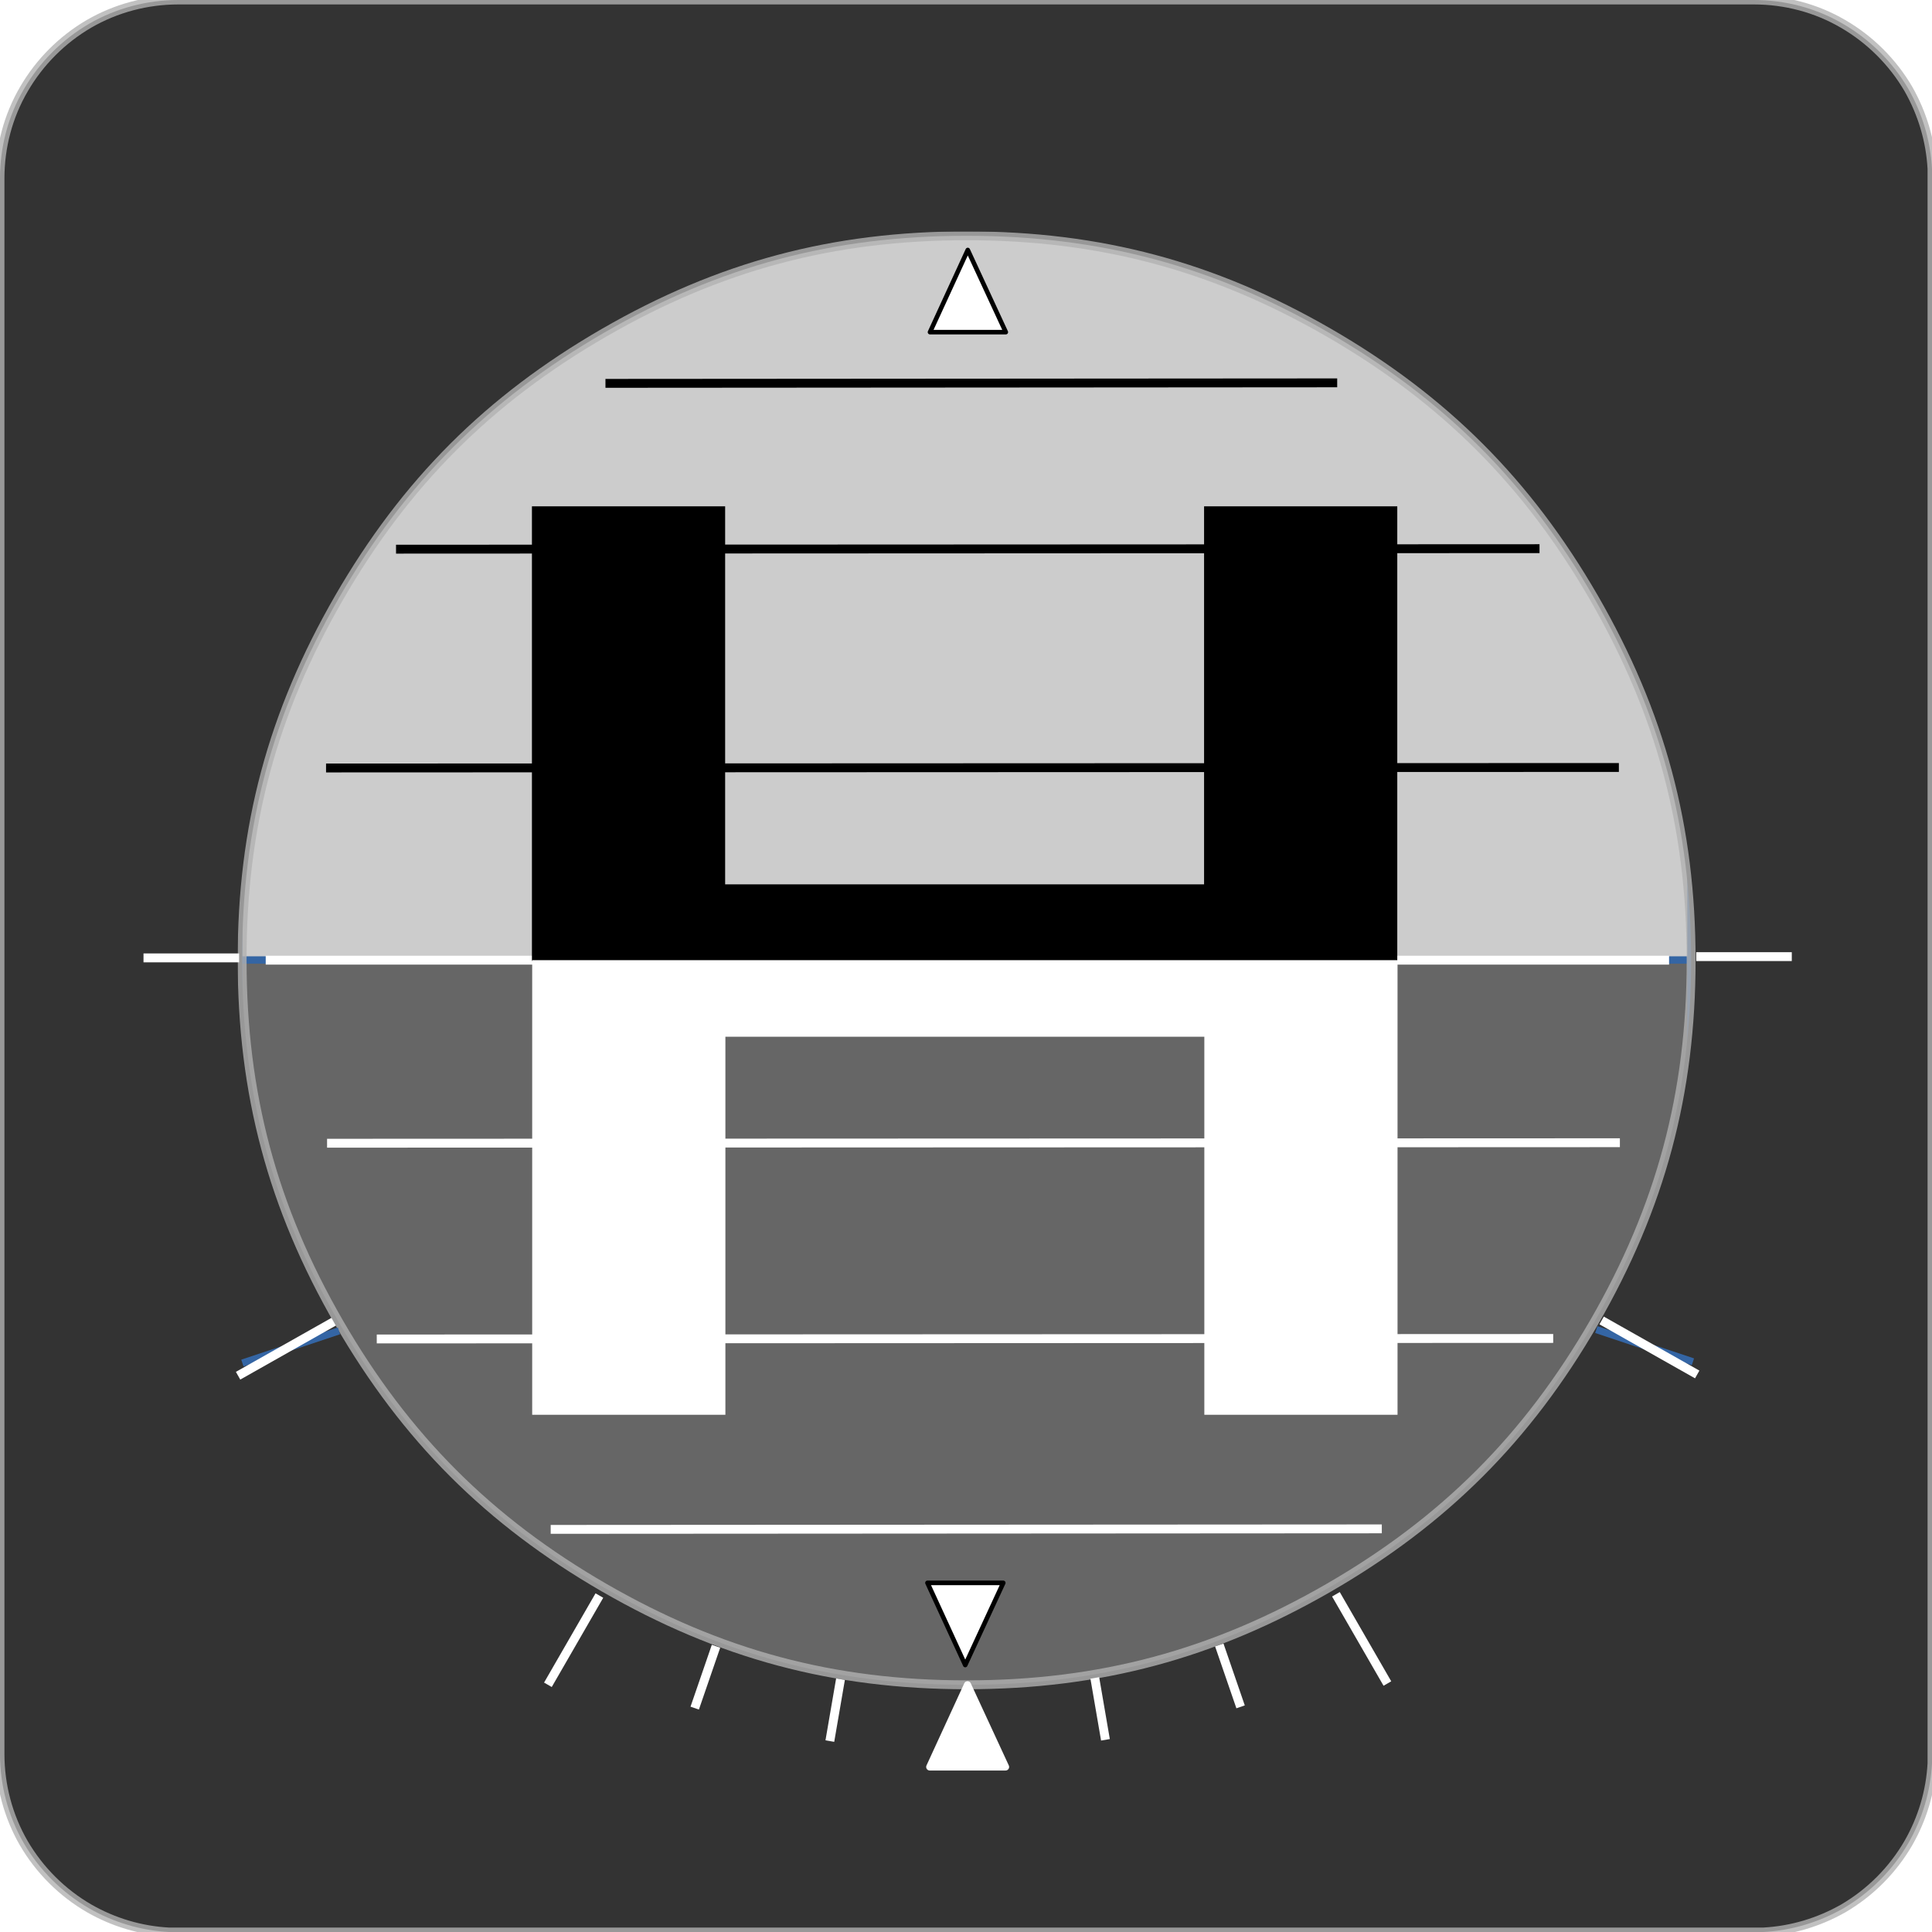
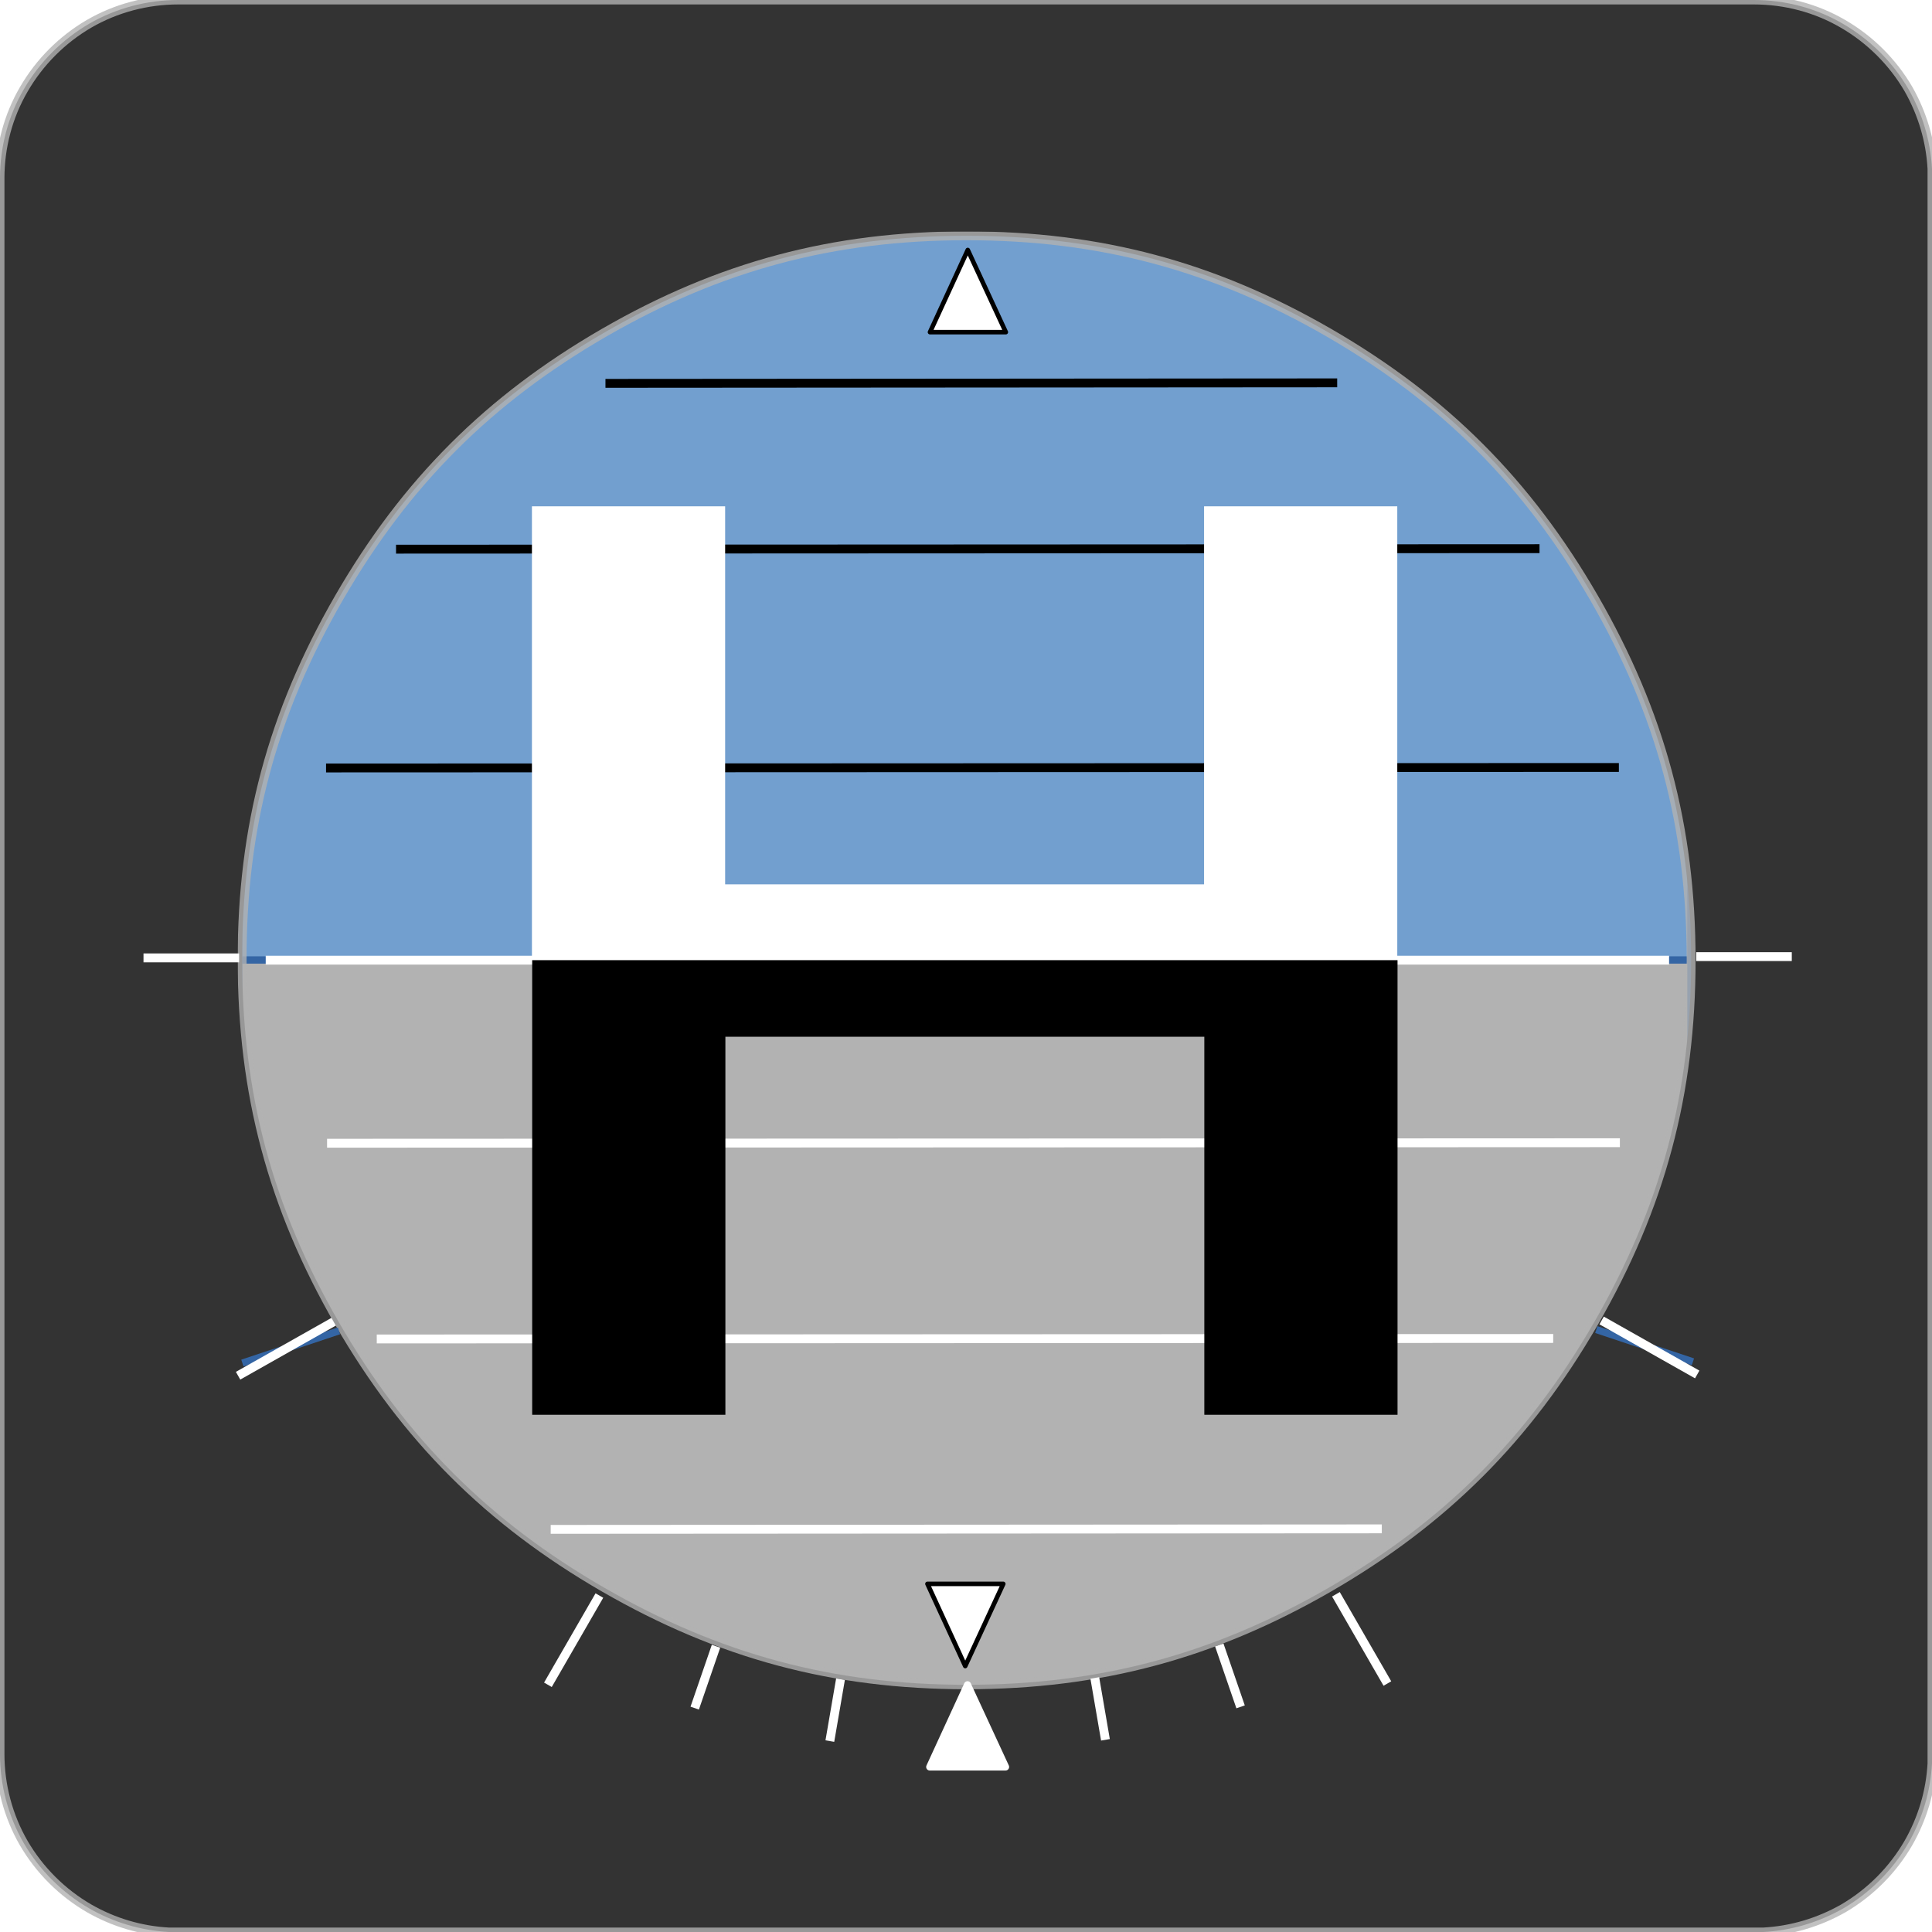
<svg xmlns="http://www.w3.org/2000/svg" xmlns:ns1="http://xml.openoffice.org/svg/export" version="1.2" width="76.2mm" height="76.2mm" viewBox="0 0 7620 7620" preserveAspectRatio="xMidYMid" fill-rule="evenodd" stroke-width="28.222" stroke-linejoin="round" xml:space="preserve">
  <defs class="ClipPathGroup">
    <clipPath id="presentation_clip_path" clipPathUnits="userSpaceOnUse">
      <rect x="0" y="0" width="7620" height="7620" />
    </clipPath>
    <clipPath id="presentation_clip_path_shrink" clipPathUnits="userSpaceOnUse">
      <rect x="7" y="7" width="7605" height="7605" />
    </clipPath>
  </defs>
  <defs class="TextShapeIndex">
    <g ns1:slide="id1" ns1:id-list="id3 id4 id5 id6 id7 id8 id9 id10 id11 id12 id13 id14 id15 id16 id17 id18 id19 id20 id21 id22 id23 id24 id25 id26 id27 id28 id29" />
  </defs>
  <defs class="EmbeddedBulletChars">
    <g id="bullet-char-template-57356" transform="scale(0.0004882812,-0.0004882812)">
      <path d="M 580,1141 L 1163,571 580,0 -4,571 580,1141 Z" />
    </g>
    <g id="bullet-char-template-57354" transform="scale(0.0004882812,-0.0004882812)">
      <path d="M 8,1128 L 1137,1128 1137,0 8,0 8,1128 Z" />
    </g>
    <g id="bullet-char-template-10146" transform="scale(0.0004882812,-0.0004882812)">
      <path d="M 174,0 L 602,739 174,1481 1456,739 174,0 Z M 1358,739 L 309,1346 659,739 1358,739 Z" />
    </g>
    <g id="bullet-char-template-10132" transform="scale(0.0004882812,-0.0004882812)">
      <path d="M 2015,739 L 1276,0 717,0 1260,543 174,543 174,936 1260,936 717,1481 1274,1481 2015,739 Z" />
    </g>
    <g id="bullet-char-template-10007" transform="scale(0.0004882812,-0.0004882812)">
      <path d="M 0,-2 C -7,14 -16,27 -25,37 L 356,567 C 262,823 215,952 215,954 215,979 228,992 255,992 264,992 276,990 289,987 310,991 331,999 354,1012 L 381,999 492,748 772,1049 836,1024 860,1049 C 881,1039 901,1025 922,1006 886,937 835,863 770,784 769,783 710,716 594,584 L 774,223 C 774,196 753,168 711,139 L 727,119 C 717,90 699,76 672,76 641,76 570,178 457,381 L 164,-76 C 142,-110 111,-127 72,-127 30,-127 9,-110 8,-76 1,-67 -2,-52 -2,-32 -2,-23 -1,-13 0,-2 Z" />
    </g>
    <g id="bullet-char-template-10004" transform="scale(0.0004882812,-0.0004882812)">
      <path d="M 285,-33 C 182,-33 111,30 74,156 52,228 41,333 41,471 41,549 55,616 82,672 116,743 169,778 240,778 293,778 328,747 346,684 L 369,508 C 377,444 397,411 428,410 L 1163,1116 C 1174,1127 1196,1133 1229,1133 1271,1133 1292,1118 1292,1087 L 1292,965 C 1292,929 1282,901 1262,881 L 442,47 C 390,-6 338,-33 285,-33 Z" />
    </g>
    <g id="bullet-char-template-9679" transform="scale(0.0004882812,-0.0004882812)">
      <path d="M 813,0 C 632,0 489,54 383,161 276,268 223,411 223,592 223,773 276,916 383,1023 489,1130 632,1184 813,1184 992,1184 1136,1130 1245,1023 1353,916 1407,772 1407,592 1407,412 1353,268 1245,161 1136,54 992,0 813,0 Z" />
    </g>
    <g id="bullet-char-template-8226" transform="scale(0.0004882812,-0.0004882812)">
      <path d="M 346,457 C 273,457 209,483 155,535 101,586 74,649 74,723 74,796 101,859 155,911 209,963 273,989 346,989 419,989 480,963 531,910 582,859 608,796 608,723 608,648 583,586 532,535 482,483 420,457 346,457 Z" />
    </g>
    <g id="bullet-char-template-8211" transform="scale(0.0004882812,-0.0004882812)">
      <path d="M -4,459 L 1135,459 1135,606 -4,606 -4,459 Z" />
    </g>
    <g id="bullet-char-template-61548" transform="scale(0.0004882812,-0.0004882812)">
      <path d="M 173,740 C 173,903 231,1043 346,1159 462,1274 601,1332 765,1332 928,1332 1067,1274 1183,1159 1299,1043 1357,903 1357,740 1357,577 1299,437 1183,322 1067,206 928,148 765,148 601,148 462,206 346,322 231,437 173,577 173,740 Z" />
    </g>
  </defs>
  <g>
    <g id="id2" class="Master_Slide">
      <g id="bg-id2" class="Background" />
      <g id="bo-id2" class="BackgroundObjects" />
    </g>
  </g>
  <g class="SlideGroup">
    <g>
      <g id="container-id1">
        <g id="id1" class="Slide" clip-path="url(#presentation_clip_path)">
          <g class="Page">
            <g class="com.sun.star.drawing.CustomShape">
              <g id="id3">
                <rect class="BoundingBox" stroke="none" fill="none" x="941" y="3785" width="5730" height="2884" />
-                 <path fill="rgb(102,102,102)" stroke="none" d="M 3806,6667 L 942,6667 942,3786 6669,3786 6669,6667 3806,6667 Z" />
+                 <path fill="rgb(178,178,178)" stroke="none" d="M 3806,6667 L 942,6667 942,3786 6669,3786 6669,6667 3806,6667 Z" />
                <path fill="none" stroke="rgb(52,101,164)" d="M 3806,6667 L 942,6667 942,3786 6669,3786 6669,6667 3806,6667 Z" />
              </g>
            </g>
            <g class="com.sun.star.drawing.CustomShape">
              <g id="id4">
                <rect class="BoundingBox" stroke="none" fill="none" x="941" y="904" width="5730" height="2884" />
-                 <path fill="rgb(204,204,204)" stroke="none" d="M 3806,3786 L 942,3786 942,905 6669,905 6669,3786 3806,3786 Z" />
+                 <path fill="rgb(114,159,207)" stroke="none" d="M 3806,3786 L 942,3786 942,905 6669,905 6669,3786 3806,3786 Z" />
                <path fill="none" stroke="rgb(52,101,164)" d="M 3806,3786 L 942,3786 942,905 6669,905 6669,3786 3806,3786 Z" />
              </g>
            </g>
            <g class="com.sun.star.drawing.ClosedBezierShape">
              <g id="id5">
                <rect class="BoundingBox" stroke="none" fill="none" x="-18" y="-18" width="7657" height="7657" />
                <path fill="rgb(51,51,51)" stroke="none" d="M 5241,1312 C 4785,1049 4338,930 3812,930 3286,930 2839,1049 2383,1312 1928,1575 1600,1903 1337,2358 1074,2814 954,3261 955,3787 955,4313 1074,4760 1337,5216 1600,5671 1928,5999 2383,6262 2839,6525 3286,6645 3812,6645 4338,6645 4785,6525 5241,6262 5696,5999 6024,5671 6287,5216 6550,4760 6670,4313 6670,3787 6670,3261 6550,2814 6287,2358 6024,1903 5696,1575 5241,1312 Z M 7620,6955 C 7614,7066 7582,7173 7527,7269 7465,7376 7376,7465 7270,7527 7173,7582 7066,7614 6955,7620 L 666,7620 C 555,7614 448,7582 352,7527 245,7465 156,7376 94,7270 32,7163 0,7041 0,6918 L 0,6917 0,703 C 0,580 32,458 94,352 156,245 245,156 351,94 458,32 580,0 703,0 L 6918,0 C 7041,0 7163,32 7269,94 7376,156 7465,245 7527,351 7582,448 7614,555 7620,666 L 7620,6955 Z" />
                <defs>
                  <mask id="mask1">
                    <g>
                      <defs>
                        <linearGradient id="gradient1" x1="3812" y1="913" x2="3812" y2="6663" gradientUnits="userSpaceOnUse">
                          <stop offset="0.5" style="stop-color:rgb(204,204,204)" />
                          <stop offset="0.5" style="stop-color:rgb(204,204,204)" />
                          <stop offset="1" style="stop-color:rgb(204,204,204)" />
                          <stop offset="1" style="stop-color:rgb(204,204,204)" />
                        </linearGradient>
                      </defs>
                      <path style="fill:url(#gradient1)" d="M 937,913 L 6688,913 6688,6663 937,6663 937,913 Z" />
                    </g>
                  </mask>
                </defs>
                <g style="mask:url(#mask1)">
                  <path fill="none" stroke="rgb(178,178,178)" stroke-width="35" stroke-linejoin="round" d="M 5241,1312 C 4785,1049 4338,930 3812,930 3286,930 2839,1049 2383,1312 1928,1575 1600,1903 1337,2358 1074,2814 954,3261 955,3787 955,4313 1074,4760 1337,5216 1600,5671 1928,5999 2383,6262 2839,6525 3286,6645 3812,6645 4338,6645 4785,6525 5241,6262 5696,5999 6024,5671 6287,5216 6550,4760 6670,4313 6670,3787 6670,3261 6550,2814 6287,2358 6024,1903 5696,1575 5241,1312 Z" />
                </g>
                <defs>
                  <mask id="mask2">
                    <g>
                      <defs>
                        <linearGradient id="gradient2" x1="3810" y1="-18" x2="3810" y2="7638" gradientUnits="userSpaceOnUse">
                          <stop offset="0.5" style="stop-color:rgb(204,204,204)" />
                          <stop offset="0.5" style="stop-color:rgb(204,204,204)" />
                          <stop offset="1" style="stop-color:rgb(204,204,204)" />
                          <stop offset="1" style="stop-color:rgb(204,204,204)" />
                        </linearGradient>
                      </defs>
                      <path style="fill:url(#gradient2)" d="M -18,-18 L 7638,-18 7638,7638 -18,7638 -18,-18 Z" />
                    </g>
                  </mask>
                </defs>
                <g style="mask:url(#mask2)">
                  <path fill="none" stroke="rgb(178,178,178)" stroke-width="35" stroke-linejoin="round" d="M 7620,6955 C 7614,7066 7582,7173 7527,7269 7465,7376 7376,7465 7270,7527 7173,7582 7066,7614 6955,7620 L 666,7620 C 555,7614 448,7582 352,7527 245,7465 156,7376 94,7270 32,7163 0,7041 0,6918 L 0,6917 0,703 C 0,580 32,458 94,352 156,245 245,156 351,94 458,32 580,0 703,0 L 6918,0 C 7041,0 7163,32 7269,94 7376,156 7465,245 7527,351 7582,448 7614,555 7620,666 L 7620,6955 Z" />
                </g>
              </g>
            </g>
            <g class="com.sun.star.drawing.LineShape">
              <g id="id6">
                <rect class="BoundingBox" stroke="none" fill="none" x="955" y="5248" width="384" height="130" />
                <path fill="none" stroke="rgb(52,101,164)" d="M 956,5376 L 1337,5249" />
              </g>
            </g>
            <g class="com.sun.star.drawing.LineShape">
              <g id="id7">
                <rect class="BoundingBox" stroke="none" fill="none" x="921" y="5195" width="414" height="250" />
                <path fill="none" stroke="rgb(255,255,255)" stroke-width="35" stroke-linejoin="round" d="M 939,5426 L 1316,5213" />
              </g>
            </g>
            <g class="com.sun.star.drawing.LineShape">
              <g id="id8">
                <rect class="BoundingBox" stroke="none" fill="none" x="548" y="3760" width="414" height="37" />
                <path fill="none" stroke="rgb(255,255,255)" stroke-width="35" stroke-linejoin="round" d="M 566,3778 L 943,3778" />
              </g>
            </g>
            <g class="com.sun.star.drawing.LineShape">
              <g id="id9">
                <rect class="BoundingBox" stroke="none" fill="none" x="2143" y="6275" width="240" height="389" />
                <path fill="none" stroke="rgb(255,255,255)" stroke-width="35" stroke-linejoin="round" d="M 2161,6645 L 2364,6293" />
              </g>
            </g>
            <g class="com.sun.star.drawing.LineShape">
              <g id="id10">
                <rect class="BoundingBox" stroke="none" fill="none" x="2722" y="6475" width="121" height="281" />
                <path fill="none" stroke="rgb(255,255,255)" stroke-width="35" stroke-linejoin="round" d="M 2740,6737 L 2824,6493" />
              </g>
            </g>
            <g class="com.sun.star.drawing.LineShape">
              <g id="id11">
                <rect class="BoundingBox" stroke="none" fill="none" x="3255" y="6605" width="79" height="281" />
                <path fill="none" stroke="rgb(255,255,255)" stroke-width="35" stroke-linejoin="round" d="M 3273,6867 L 3315,6623" />
              </g>
            </g>
            <g class="com.sun.star.drawing.CustomShape">
              <g id="id12">
                <rect class="BoundingBox" stroke="none" fill="none" x="3666" y="6644" width="302" height="327" />
                <path fill="rgb(255,255,255)" stroke="none" d="M 3816,6645 L 3966,6969 3667,6969 3816,6645 Z" />
                <path fill="none" stroke="rgb(255,255,255)" d="M 3816,6645 L 3966,6969 3667,6969 3816,6645 Z" />
              </g>
            </g>
            <g class="com.sun.star.drawing.LineShape">
              <g id="id13">
                <rect class="BoundingBox" stroke="none" fill="none" x="6295" y="5243" width="384" height="130" />
                <path fill="none" stroke="rgb(52,101,164)" d="M 6677,5371 L 6296,5244" />
              </g>
            </g>
            <g class="com.sun.star.drawing.LineShape">
              <g id="id14">
                <rect class="BoundingBox" stroke="none" fill="none" x="6299" y="5190" width="414" height="250" />
                <path fill="none" stroke="rgb(255,255,255)" stroke-width="35" stroke-linejoin="round" d="M 6694,5421 L 6317,5208" />
              </g>
            </g>
            <g class="com.sun.star.drawing.LineShape">
              <g id="id15">
                <rect class="BoundingBox" stroke="none" fill="none" x="6672" y="3755" width="414" height="37" />
                <path fill="none" stroke="rgb(255,255,255)" stroke-width="35" stroke-linejoin="round" d="M 7067,3773 L 6690,3773" />
              </g>
            </g>
            <g class="com.sun.star.drawing.LineShape">
              <g id="id16">
                <rect class="BoundingBox" stroke="none" fill="none" x="5251" y="6270" width="240" height="389" />
                <path fill="none" stroke="rgb(255,255,255)" stroke-width="35" stroke-linejoin="round" d="M 5472,6640 L 5269,6288" />
              </g>
            </g>
            <g class="com.sun.star.drawing.LineShape">
              <g id="id17">
                <rect class="BoundingBox" stroke="none" fill="none" x="4791" y="6470" width="121" height="281" />
                <path fill="none" stroke="rgb(255,255,255)" stroke-width="35" stroke-linejoin="round" d="M 4893,6732 L 4809,6488" />
              </g>
            </g>
            <g class="com.sun.star.drawing.LineShape">
              <g id="id18">
                <rect class="BoundingBox" stroke="none" fill="none" x="4300" y="6600" width="79" height="281" />
                <path fill="none" stroke="rgb(255,255,255)" stroke-width="35" stroke-linejoin="round" d="M 4360,6862 L 4318,6618" />
              </g>
            </g>
            <g class="com.sun.star.drawing.LineShape">
              <g id="id19">
                <rect class="BoundingBox" stroke="none" fill="none" x="1272" y="4489" width="5136" height="39" />
                <path fill="none" stroke="rgb(255,255,255)" stroke-width="35" stroke-linejoin="round" d="M 1290,4509 L 6389,4507" />
              </g>
            </g>
            <g class="com.sun.star.drawing.LineShape">
              <g id="id20">
                <rect class="BoundingBox" stroke="none" fill="none" x="1468" y="5261" width="4677" height="39" />
                <path fill="none" stroke="rgb(255,255,255)" stroke-width="35" stroke-linejoin="round" d="M 1486,5281 L 6126,5279" />
              </g>
            </g>
            <g class="com.sun.star.drawing.LineShape">
              <g id="id21">
                <rect class="BoundingBox" stroke="none" fill="none" x="2154" y="6012" width="3315" height="39" />
                <path fill="none" stroke="rgb(255,255,255)" stroke-width="35" stroke-linejoin="round" d="M 2172,6032 L 5450,6030" />
              </g>
            </g>
            <g class="com.sun.star.drawing.LineShape">
              <g id="id22">
                <rect class="BoundingBox" stroke="none" fill="none" x="1030" y="3769" width="5572" height="37" />
                <path fill="none" stroke="rgb(255,255,255)" stroke-width="35" stroke-linejoin="round" d="M 1048,3787 L 6583,3787" />
              </g>
            </g>
            <g class="com.sun.star.drawing.LineShape">
              <g id="id23">
                <rect class="BoundingBox" stroke="none" fill="none" x="1268" y="3009" width="5136" height="39" />
                <path fill="none" stroke="rgb(0,0,0)" stroke-width="35" stroke-linejoin="round" d="M 1286,3029 L 6385,3027" />
              </g>
            </g>
            <g class="com.sun.star.drawing.LineShape">
              <g id="id24">
                <rect class="BoundingBox" stroke="none" fill="none" x="1544" y="2146" width="4547" height="39" />
                <path fill="none" stroke="rgb(0,0,0)" stroke-width="35" stroke-linejoin="round" d="M 1562,2166 L 6072,2164" />
              </g>
            </g>
            <g class="com.sun.star.drawing.LineShape">
              <g id="id25">
                <rect class="BoundingBox" stroke="none" fill="none" x="2370" y="1492" width="2923" height="39" />
                <path fill="none" stroke="rgb(0,0,0)" stroke-width="35" stroke-linejoin="round" d="M 2388,1512 L 5274,1510" />
              </g>
            </g>
            <g class="com.sun.star.drawing.CustomShape">
              <g id="id26">
                <rect class="BoundingBox" stroke="none" fill="none" x="3659" y="976" width="318" height="344" />
                <path fill="rgb(255,255,255)" stroke="none" d="M 3817,986 L 3967,1310 3668,1310 3817,986 Z" />
                <path fill="none" stroke="rgb(0,0,0)" stroke-width="18" stroke-linejoin="round" d="M 3817,986 L 3967,1310 3668,1310 3817,986 Z" />
              </g>
            </g>
            <g class="com.sun.star.drawing.CustomShape">
              <g id="id27">
-                 <rect class="BoundingBox" stroke="none" fill="none" x="3649" y="6234" width="318" height="344" />
-                 <path fill="rgb(255,255,255)" stroke="none" d="M 3807,6567 L 3957,6243 3658,6243 3807,6567 Z" />
-                 <path fill="none" stroke="rgb(0,0,0)" stroke-width="18" stroke-linejoin="round" d="M 3807,6567 L 3957,6243 3658,6243 3807,6567 Z" />
+                 <rect class="BoundingBox" stroke="none" fill="none" x="3649" y="6238" width="318" height="343" />
+                 <path fill="rgb(255,255,255)" stroke="none" d="M 3807,6571 L 3957,6247 3658,6247 3807,6571 Z" />
+                 <path fill="none" stroke="rgb(0,0,0)" stroke-width="18" stroke-linejoin="round" d="M 3807,6571 L 3957,6247 3658,6247 3807,6571 Z" />
              </g>
            </g>
            <g class="com.sun.star.drawing.PolyPolygonShape">
              <g id="id28">
                <rect class="BoundingBox" stroke="none" fill="none" x="2098" y="1997" width="3414" height="1795" />
-                 <path fill="rgb(0,0,0)" stroke="none" d="M 2860,3488 L 4749,3488 4749,1997 5511,1997 5511,3790 2098,3790 2098,1997 2860,1997 2860,3488 Z" />
+                 <path fill="rgb(255,255,255)" stroke="none" d="M 2860,3488 L 4749,3488 4749,1997 5511,1997 5511,3790 2098,3790 2098,1997 2860,1997 2860,3488 Z" />
              </g>
            </g>
            <g class="com.sun.star.drawing.PolyPolygonShape">
              <g id="id29">
                <rect class="BoundingBox" stroke="none" fill="none" x="2099" y="3787" width="3414" height="1794" />
-                 <path fill="rgb(255,255,255)" stroke="none" d="M 2861,4089 L 4750,4089 4750,5580 5512,5580 5512,3787 2099,3787 2099,5580 2861,5580 2861,4089 Z" />
+                 <path fill="rgb(0,0,0)" stroke="none" d="M 2861,4089 L 4750,4089 4750,5580 5512,5580 5512,3787 2099,3787 2099,5580 2861,5580 2861,4089 Z" />
              </g>
            </g>
          </g>
        </g>
      </g>
    </g>
  </g>
</svg>
